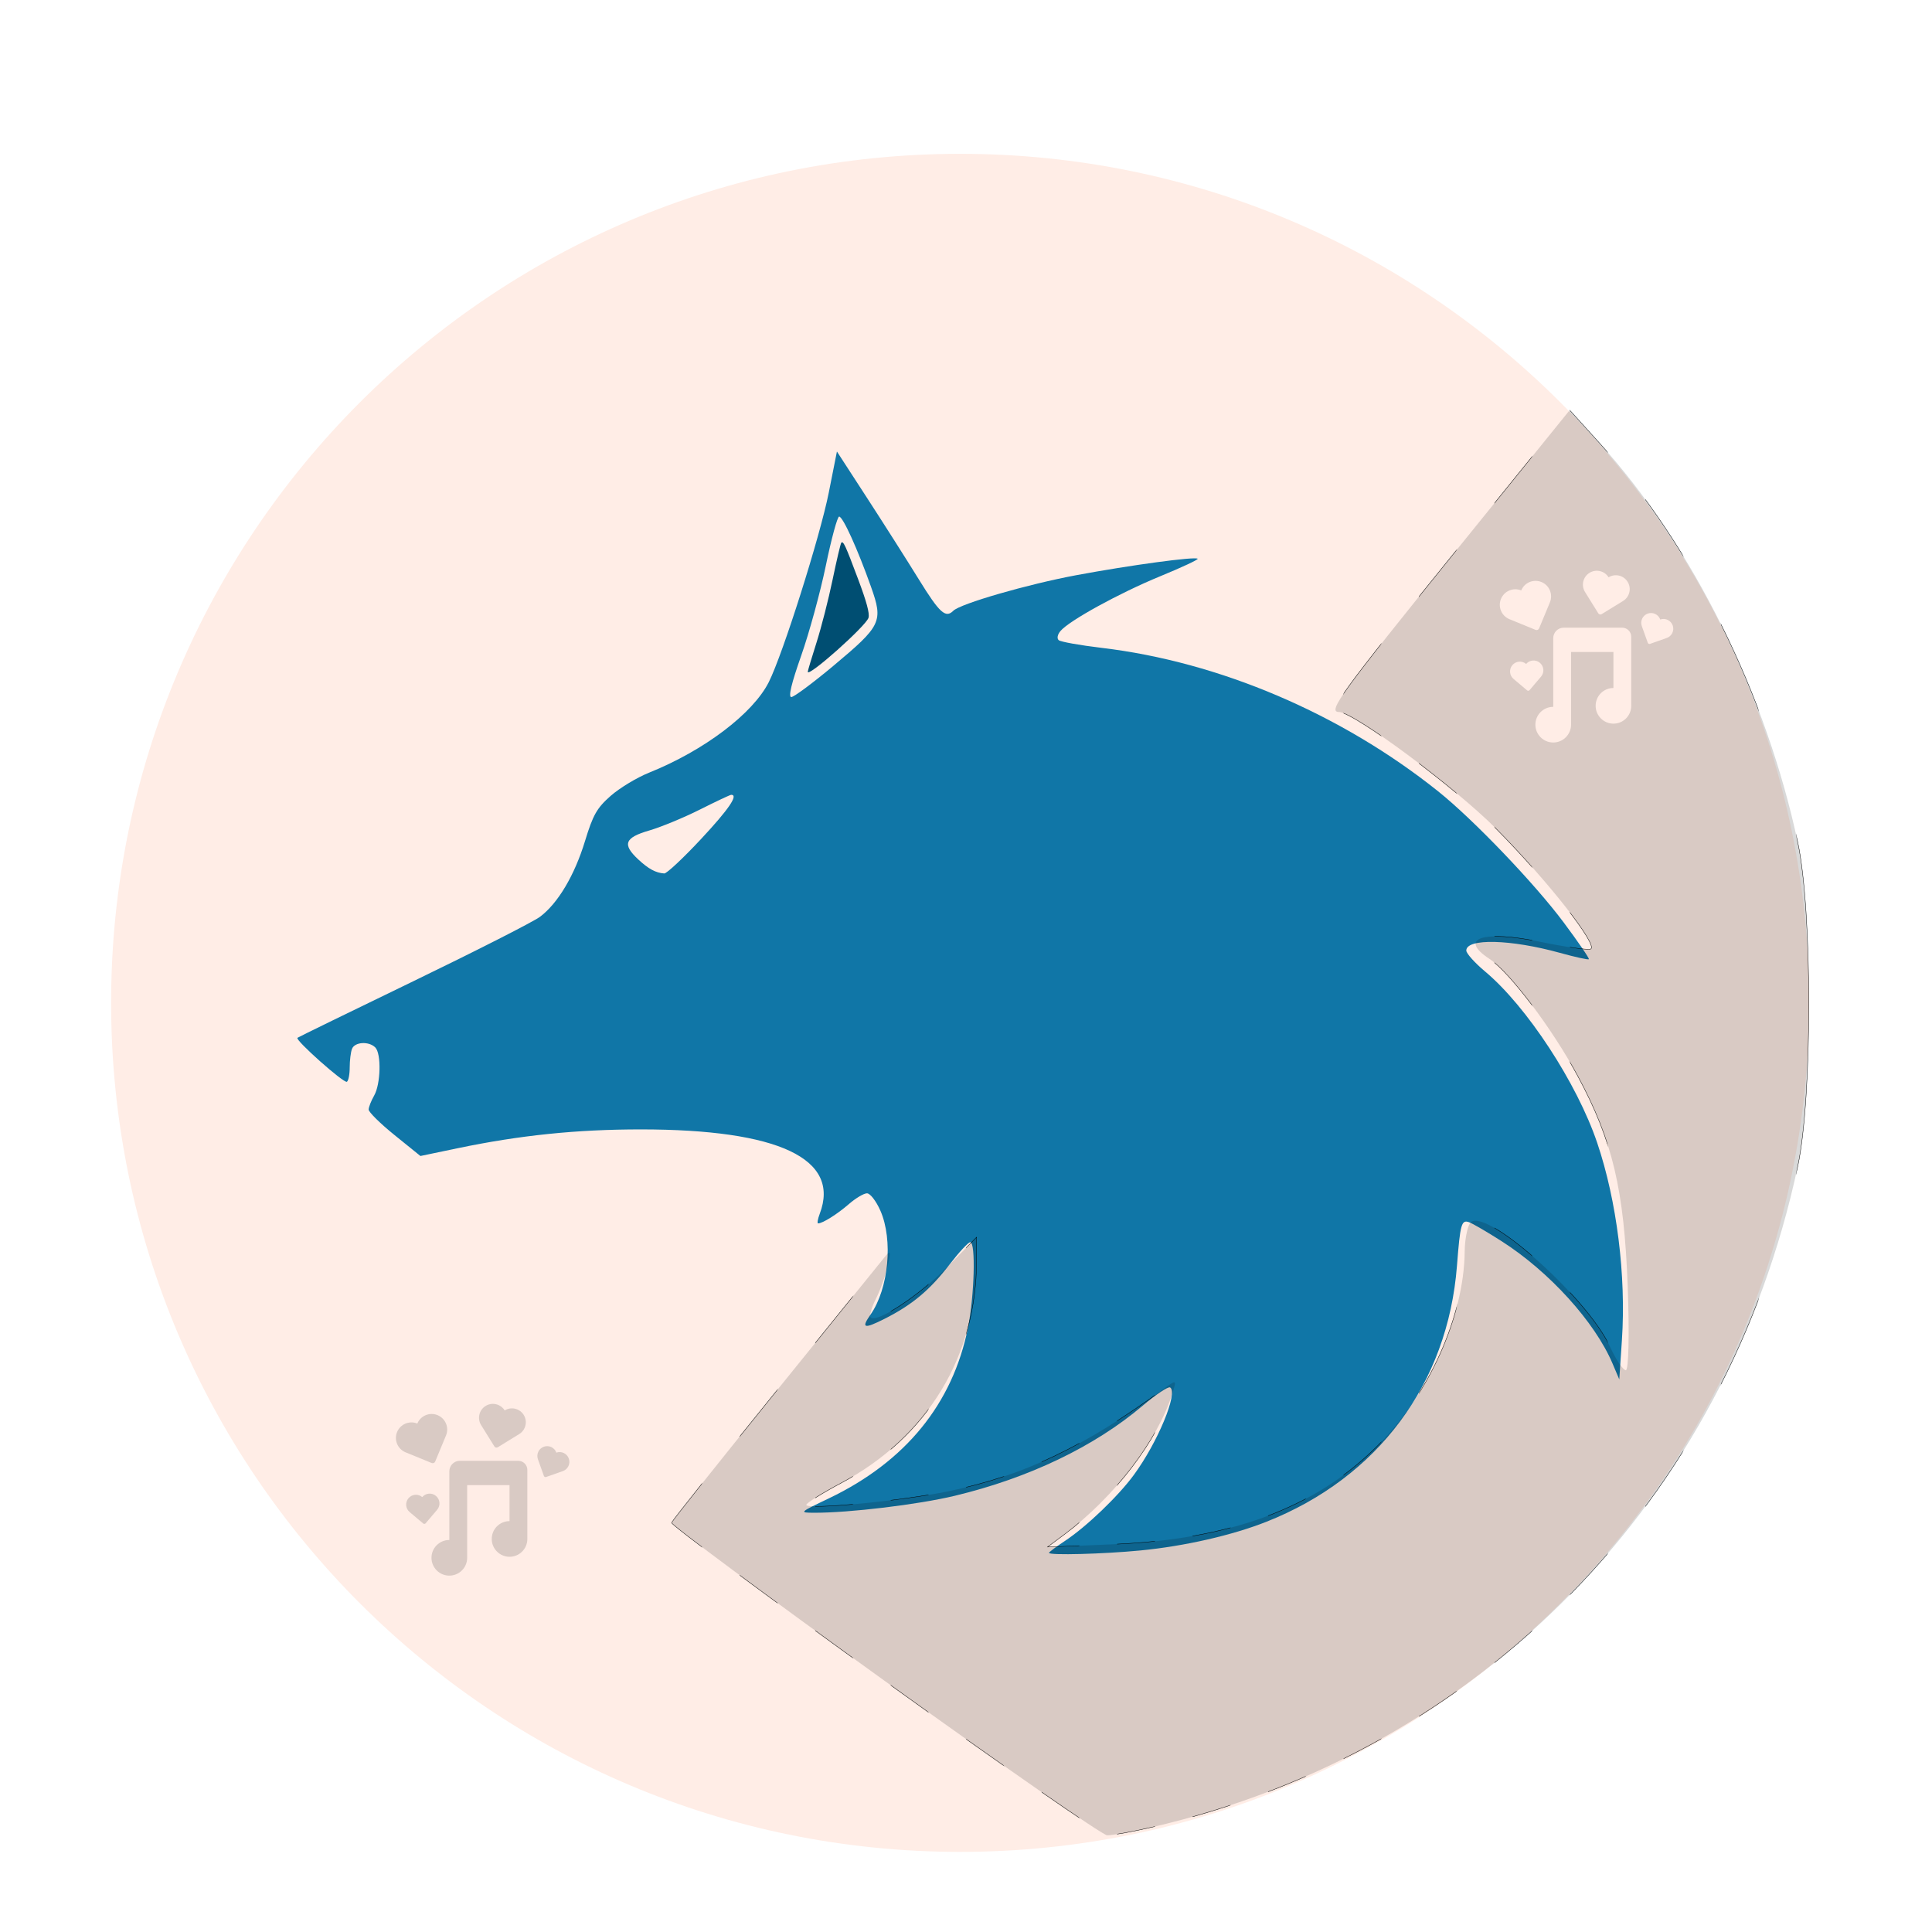
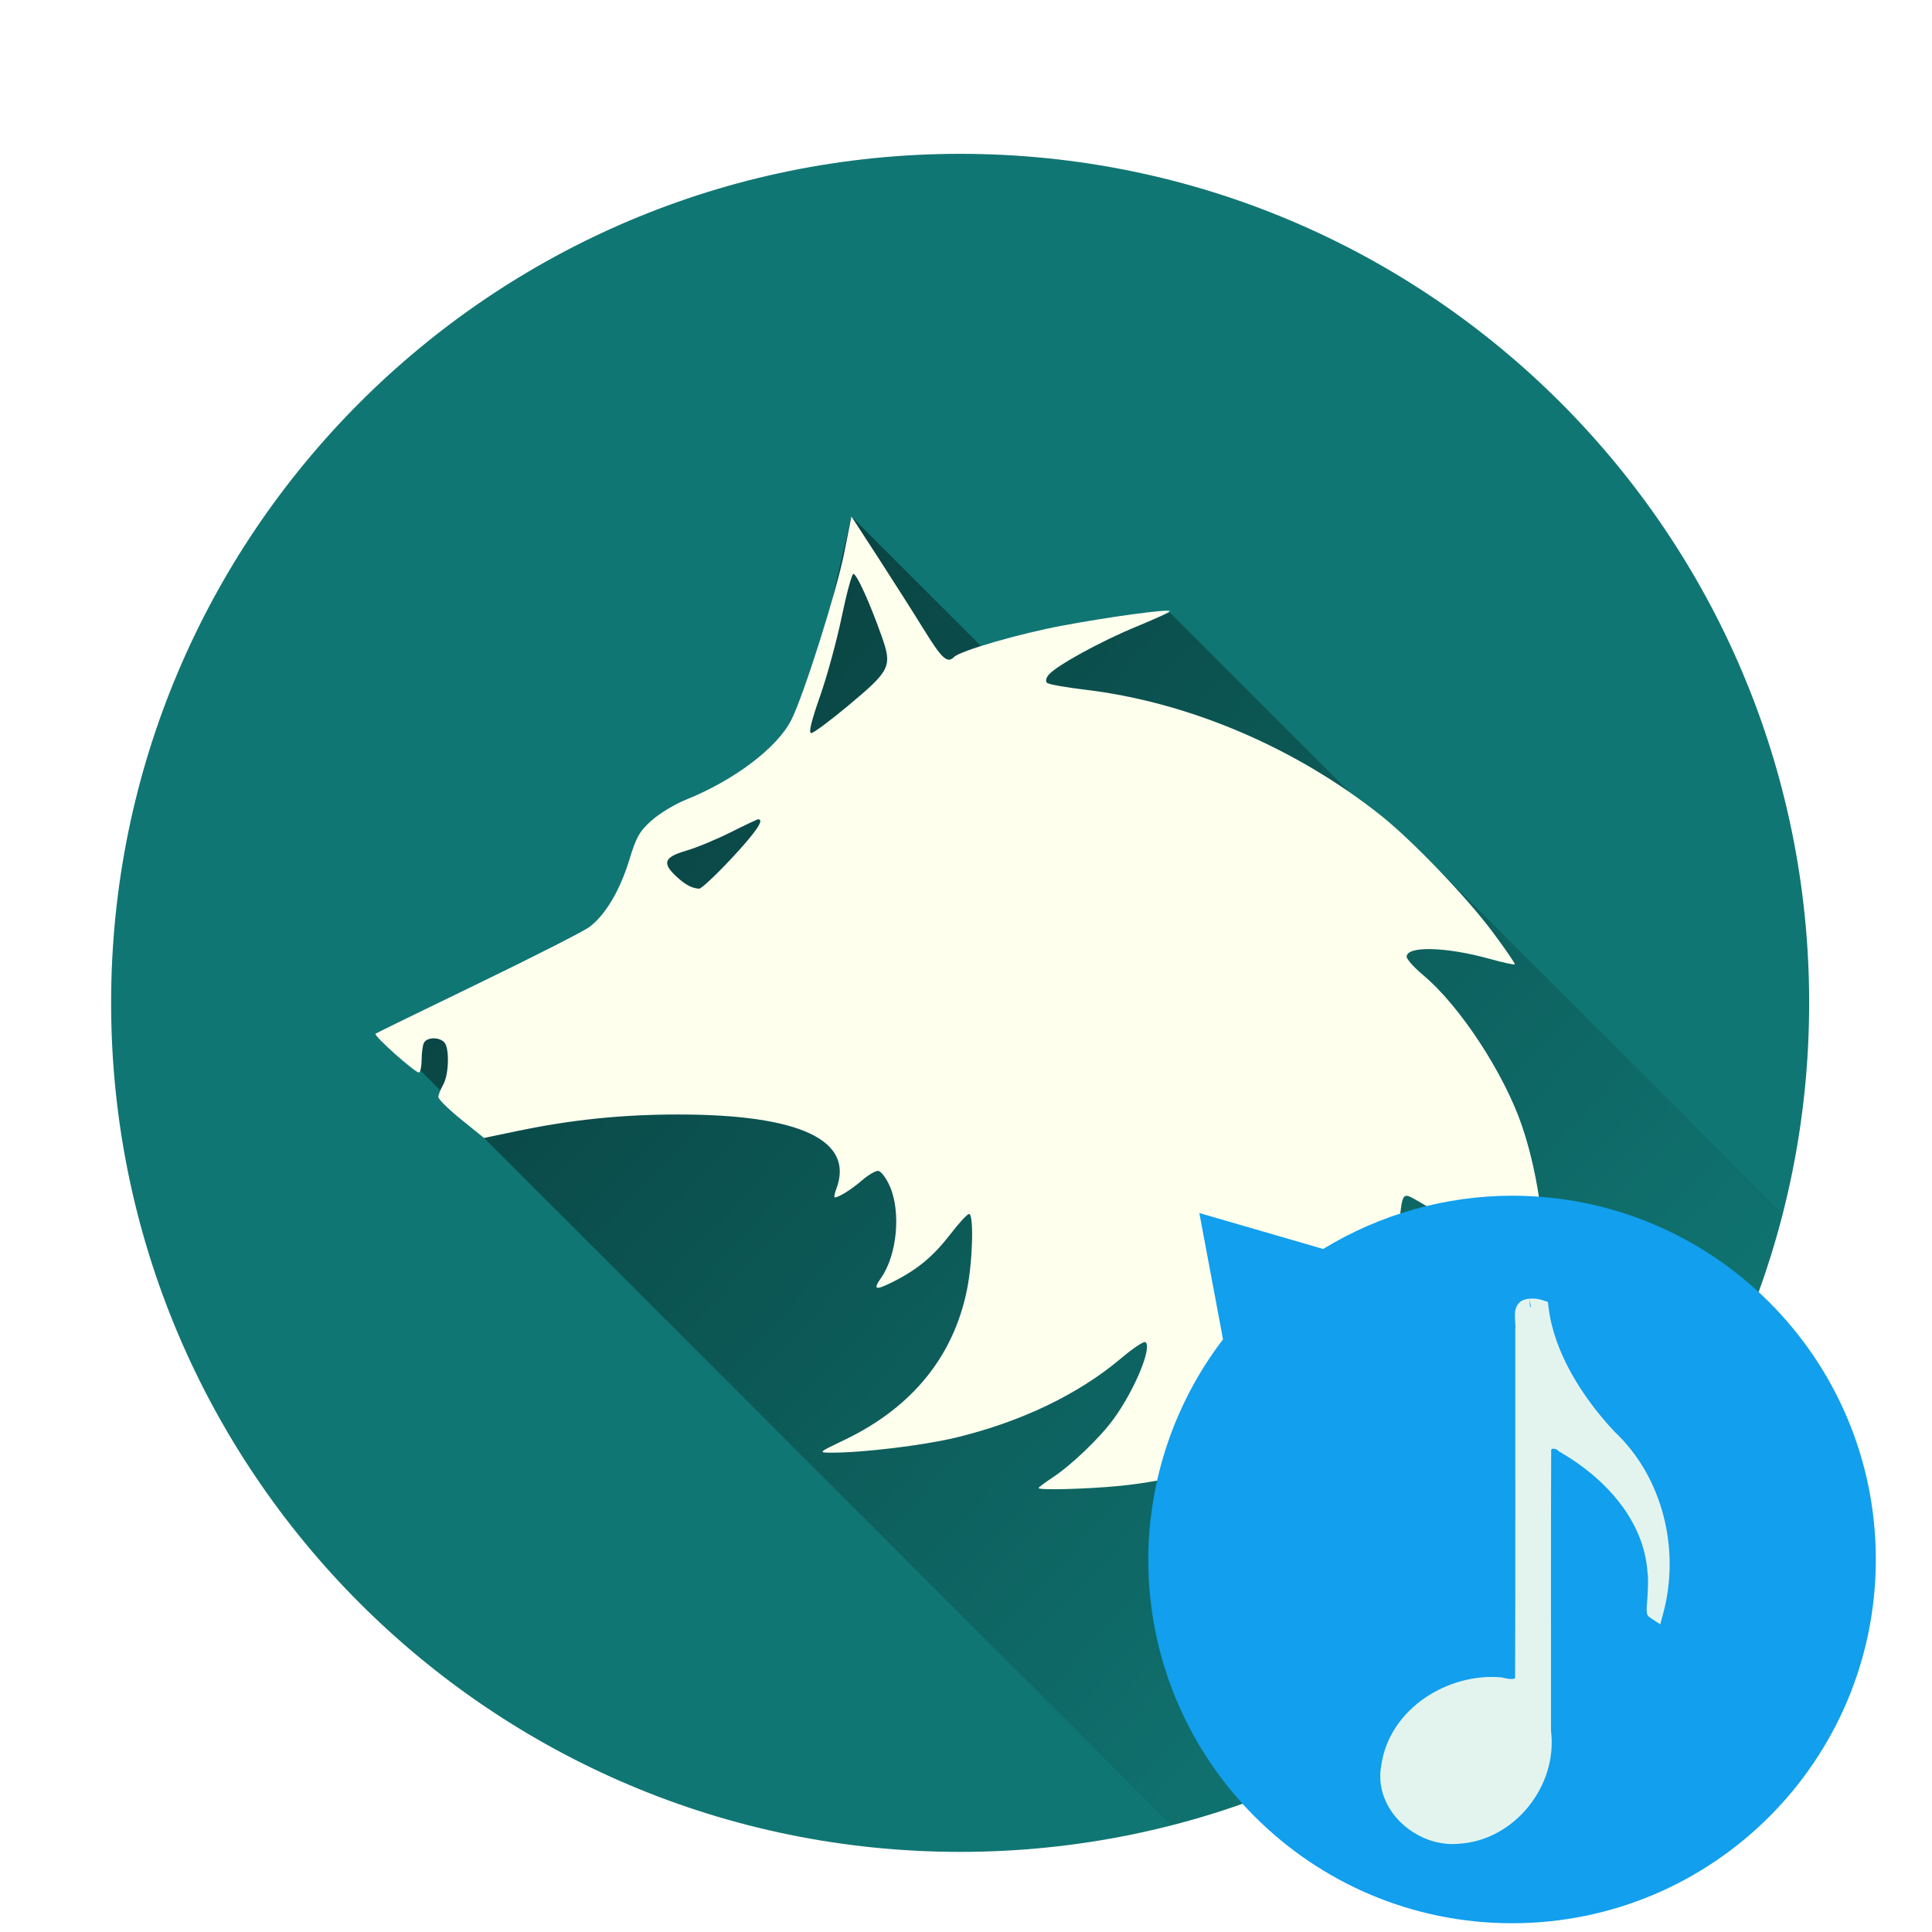
<svg xmlns="http://www.w3.org/2000/svg" xmlns:xlink="http://www.w3.org/1999/xlink" id="svg2" version="1.1" width="512" height="512" viewBox="0 0 512 512">
  <defs id="defs6">
-     <pattern xlink:href="#Strips1_1" id="pattern5888" patternTransform="matrix(10,0,0,10,-323.9549,-424.3748)" />
-     <pattern id="Strips1_1" patternTransform="translate(0,0) scale(10,10)" height="1" width="2" patternUnits="userSpaceOnUse">
-       <rect id="rect5172" height="2" width="1" y="-0.5" x="0" style="fill:black;stroke:none" />
-     </pattern>
+     <linearGradient id="linearGradient890">
+       <stop style="stop-color:#000000;stop-opacity:1;" offset="0" id="stop886" />
+       <stop style="stop-color:#000000;stop-opacity:0;" offset="1" id="stop888" />
+     </linearGradient>
    <clipPath clipPathUnits="userSpaceOnUse" id="clipPath4178">
      <circle r="225" cy="222.68" cx="204.317" id="circle4180" style="opacity:1;fill:#1c5266;fill-opacity:0.191;fill-rule:evenodd;stroke:none;stroke-width:3.334;stroke-linecap:butt;stroke-linejoin:miter;stroke-miterlimit:4;stroke-dasharray:none;stroke-dashoffset:0;stroke-opacity:1" />
    </clipPath>
    <clipPath clipPathUnits="userSpaceOnUse" id="clipPath4178-1">
      <circle r="225" cy="222.68" cx="204.317" id="circle4180-7" style="opacity:1;fill:#1c5266;fill-opacity:0.191;fill-rule:evenodd;stroke:none;stroke-width:3.334;stroke-linecap:butt;stroke-linejoin:miter;stroke-miterlimit:4;stroke-dasharray:none;stroke-dashoffset:0;stroke-opacity:1" />
    </clipPath>
+     <linearGradient xlink:href="#linearGradient890" id="linearGradient892" x1="-172.317" y1="-114.283" x2="411.877" y2="429.406" gradientUnits="userSpaceOnUse" />
+     <clipPath clipPathUnits="userSpaceOnUse" id="clipPath897">
+       <path style="fill:#107673;fill-opacity:1;stroke-width:0.649" d="M 254.447,40.766 A 225,225 0 0 0 29.447,265.766 225,225 0 0 0 254.447,490.766 a 225,225 0 0 0 225,-225 225,225 0 0 0 -225,-225 z" id="path899" />
+     </clipPath>
+     <linearGradient id="linearGradient3866">
+       <stop style="stop-color:#000000;stop-opacity:0.521" offset="0" id="stop3868" />
+       <stop style="stop-color:#2883c3;stop-opacity:0;" offset="1" id="stop3870" />
+     </linearGradient>
+     <linearGradient id="linearGradient3874">
+       <stop style="stop-color:#000d0e;stop-opacity:0.841;" offset="0" id="stop3876" />
+       <stop style="stop-color:#000000;stop-opacity:0;" offset="1" id="stop3878" />
+     </linearGradient>
+     <clipPath clipPathUnits="userSpaceOnUse" id="clipPath4178-3">
+       <circle r="225" cy="222.68" cx="204.317" id="circle4180-6" style="opacity:1;fill:#1c5266;fill-opacity:0.191;fill-rule:evenodd;stroke:none;stroke-width:3.334;stroke-linecap:butt;stroke-linejoin:miter;stroke-miterlimit:4;stroke-dasharray:none;stroke-dashoffset:0;stroke-opacity:1" />
+     </clipPath>
+     <clipPath clipPathUnits="userSpaceOnUse" id="clipPath4178-1-7">
+       <circle r="225" cy="222.68" cx="204.317" id="circle4180-7-5" style="opacity:1;fill:#1c5266;fill-opacity:0.191;fill-rule:evenodd;stroke:none;stroke-width:3.334;stroke-linecap:butt;stroke-linejoin:miter;stroke-miterlimit:4;stroke-dasharray:none;stroke-dashoffset:0;stroke-opacity:1" />
+     </clipPath>
+     <linearGradient id="linearGradient5048-8">
+       <stop offset="0" style="stop-color:#000000;stop-opacity:0" id="stop5050-4" />
+       <stop offset="0.5" style="stop-color:#000000;stop-opacity:1" id="stop5056-7" />
+       <stop offset="1" style="stop-color:#000000;stop-opacity:0" id="stop5052-0-1" />
+     </linearGradient>
+     <linearGradient id="linearGradient4050-7">
+       <stop id="stop4052-6" offset="0" style="stop-color:#ffffff;stop-opacity:0.669;" />
+       <stop id="stop4054-0" offset="1" style="stop-color:#ffffff;stop-opacity:0;" />
+     </linearGradient>
+     <linearGradient gradientUnits="userSpaceOnUse" id="linearGradient4132-3" x1="-5.32" x2="-50.521" gradientTransform="matrix(0,-1,-1,0,0,0)">
+       <stop offset="0" stop-color="#f65454" id="stop29-7" />
+       <stop offset="1" stop-color="#740000" id="stop31-0" />
+     </linearGradient>
+     <linearGradient gradientUnits="userSpaceOnUse" id="linearGradient3298-8-9" x1="-39.333" x2="-1.643" gradientTransform="matrix(0,-1,-1,0,0,0)">
+       <stop offset="0" stop-color="#791235" id="stop24-3" style="stop-color:#5f0e0e;stop-opacity:1;" />
+       <stop offset="1" stop-color="#dd3b27" id="stop26-3" />
+     </linearGradient>
+     <linearGradient id="linearGradient8265-821-176-38-919-66-249-7-7">
+       <stop offset="0" style="stop-color:#ffffff;stop-opacity:1" id="stop2687-1-9" />
+       <stop offset="1" style="stop-color:#ffffff;stop-opacity:0" id="stop2689-5-4" />
+     </linearGradient>
+     <linearGradient id="linearGradient3924">
+       <stop offset="0" style="stop-color:#ffffff;stop-opacity:1;" id="stop3926" />
+       <stop id="stop3928" style="stop-color:#ffffff;stop-opacity:0.235;" offset="0.063" />
+       <stop offset="0.951" style="stop-color:#ffffff;stop-opacity:0.157;" id="stop3930" />
+       <stop offset="1" style="stop-color:#ffffff;stop-opacity:0.392;" id="stop3932" />
+     </linearGradient>
+     <linearGradient id="linearGradient3688-166-749">
+       <stop offset="0" style="stop-color:#181818;stop-opacity:1" id="stop2883" />
+       <stop offset="1" style="stop-color:#181818;stop-opacity:0" id="stop2885" />
+     </linearGradient>
+     <linearGradient id="linearGradient3702-501-757">
+       <stop offset="0" style="stop-color:#181818;stop-opacity:0" id="stop2895" />
+       <stop offset="0.5" style="stop-color:#181818;stop-opacity:1" id="stop2897" />
+       <stop offset="1" style="stop-color:#181818;stop-opacity:0" id="stop2899" />
+     </linearGradient>
+     <linearGradient id="linearGradient3895-9-0-3">
+       <stop offset="0" style="stop-color:#dc6838;stop-opacity:1" id="stop3897-0-5-7" />
+       <stop offset="1" style="stop-color:#ba3d12;stop-opacity:1" id="stop3899-8-7-06" />
+     </linearGradient>
+     <linearGradient y2="1044.377" x2="28.531" y1="994.819" x1="28.531" gradientTransform="translate(12,-100)" gradientUnits="userSpaceOnUse" id="linearGradient4195" xlink:href="#linearGradient3895-9-0-3" />
+     <linearGradient id="linearGradient4067-0-2">
+       <stop id="stop4069-2-9" offset="0" style="stop-color:#ffe452;stop-opacity:1;" />
+       <stop id="stop4071-8-9" offset="1" style="stop-color:#ffeb41;stop-opacity:0;" />
+     </linearGradient>
+     <linearGradient id="linearGradient4644-104-3-3-6-2">
+       <stop id="stop5237-6-5-1-7" style="stop-color:#ff7a35;stop-opacity:1;" offset="0" />
+       <stop id="stop5239-4-6-4-8" style="stop-color:#f0431a;stop-opacity:1;" offset="1" />
+     </linearGradient>
  </defs>
-   <path id="path3350" d="M 254.447,40.766 A 225,225 0 0 0 29.447,265.766 225,225 0 0 0 254.447,490.766 a 225,225 0 0 0 225,-225 225,225 0 0 0 -225,-225 z" style="fill:#ffede6;fill-opacity:1;stroke-width:0.649" />
-   <g id="g4302-0" transform="matrix(0.6946697,0,0,0.6946697,113.1951,452.1883)">
-     <path id="path4292-8" d="m 237.232,-58.539 c 0,-0.29 2.743,-2.341 6.095,-4.56 8.194,-5.422 20.263,-16.978 26.247,-25.129 9.134,-12.443 17.026,-31.463 13.865,-33.417 -0.71,-0.439 -5.416,2.693 -10.457,6.96 -18.452,15.618 -43.397,27.58 -71.683,34.375 -13.932,3.347 -40.379,6.532 -53.706,6.469 -5.71,-0.027 -5.682,-0.053 5.737,-5.523 29.15,-13.963 47.111,-35.998 52.981,-65.001 2.462,-12.161 3.019,-32.69 0.887,-32.69 -0.743,0 -4.282,3.81 -7.866,8.467 -7.552,9.814 -14.293,15.45 -24.847,20.772 -7.868,3.968 -9.004,3.623 -5.333,-1.618 6.917,-9.875 8.677,-28.532 3.744,-39.684 -1.619,-3.66 -3.88,-6.582 -5.094,-6.582 -1.2,0 -4.302,1.842 -6.893,4.092 -4.456,3.871 -10.046,7.382 -11.753,7.382 -0.427,0 -0.146,-1.656 0.623,-3.679 7.988,-21.009 -15.709,-32.177 -68.277,-32.177 -24.475,0 -46.167,2.232 -69.947,7.198 l -14.111,2.947 -9.905,-8.003 c -5.448,-4.402 -9.882,-8.782 -9.854,-9.734 0.028,-0.952 0.973,-3.345 2.101,-5.317 2.51,-4.391 2.783,-16.006 0.43,-18.358 -2.459,-2.459 -7.856,-2.126 -8.882,0.548 -0.479,1.248 -0.871,4.437 -0.871,7.087 0,2.65 -0.484,5.109 -1.076,5.464 -1.137,0.683 -19.852,-15.955 -18.864,-16.771 0.317,-0.262 20.262,-10.002 44.321,-21.643 24.06,-11.642 45.763,-22.685 48.23,-24.541 6.834,-5.141 13.163,-15.792 17.149,-28.86 3.06,-10.032 4.53,-12.621 9.801,-17.261 3.411,-3.002 9.996,-6.982 14.633,-8.844 20.984,-8.425 39.635,-22.533 45.684,-34.558 5.349,-10.634 19.555,-55.521 22.888,-72.323 l 3.103,-15.642 11.548,17.793 c 6.352,9.786 15.234,23.763 19.74,31.06 7.886,12.772 10.167,14.844 13.109,11.906 2.702,-2.698 28.29,-10.102 46.9,-13.572 20.607,-3.842 45.397,-7.2 46.321,-6.276 0.317,0.317 -6.091,3.314 -14.241,6.661 -15.586,6.401 -34.828,16.966 -38.117,20.93 -1.135,1.368 -1.403,2.815 -0.644,3.476 0.716,0.623 8.078,1.939 16.361,2.925 44.941,5.351 91.335,25.128 128.366,54.719 13.416,10.72 36.778,35.119 47.9,50.026 5.559,7.45 9.885,13.768 9.613,14.04 -0.272,0.272 -5.227,-0.818 -11.011,-2.421 -18.775,-5.203 -35.745,-5.625 -35.745,-0.889 0,1.095 3.235,4.699 7.189,8.01 15.903,13.315 35.042,42.57 42.75,65.345 7.48,22.103 11.063,50.676 9.429,75.197 l -1.004,15.06 -2.58,-6.074 c -6.731,-15.846 -24.08,-34.991 -42.228,-46.602 -5.483,-3.508 -11.092,-6.783 -12.465,-7.278 -2.951,-1.064 -3.406,0.559 -4.65,16.575 -3.497,45.026 -30.17,80.866 -72.699,97.683 -13.107,5.183 -31.21,9.306 -48.044,10.943 -14.07,1.368 -34.899,1.917 -34.899,0.919 z M 104.445,-330.804 c 10.633,-11.395 14.411,-16.926 11.562,-16.926 -0.412,0 -5.779,2.529 -11.927,5.62 -6.148,3.091 -14.846,6.687 -19.331,7.99 -9.416,2.737 -10.387,5.285 -4.209,11.042 3.904,3.637 6.678,5.135 9.92,5.354 0.92,0.062 7.213,-5.824 13.984,-13.08 z m 50.462,-66.065 c 18.429,-15.404 19.148,-16.912 14.419,-30.232 -5.119,-14.42 -10.723,-26.763 -12.149,-26.763 -0.664,0 -2.944,8.392 -5.067,18.649 -2.122,10.257 -6.359,25.747 -9.414,34.422 -3.744,10.629 -4.97,15.773 -3.76,15.773 0.988,0 8.175,-5.332 15.971,-11.849 z" style="opacity:1;fill:#1076a7;fill-opacity:1;fill-rule:nonzero;stroke:none;stroke-width:0.1;stroke-linecap:butt;stroke-linejoin:miter;stroke-miterlimit:4;stroke-dasharray:none;stroke-opacity:1" />
-     <path id="path4296-2" d="m 145.212,-394.665 c 0.01,-0.418 1.504,-5.418 3.321,-11.111 1.817,-5.693 4.58,-16.486 6.139,-23.986 1.56,-7.499 3.057,-13.857 3.328,-14.127 0.774,-0.774 1.54,0.886 6.425,13.916 3.235,8.629 4.401,12.938 3.969,14.661 -0.754,3.002 -23.236,23.027 -23.182,20.648 z" style="opacity:1;fill:#004e72;fill-opacity:1;fill-rule:nonzero;stroke:none;stroke-width:0.1;stroke-linecap:butt;stroke-linejoin:miter;stroke-miterlimit:4;stroke-dasharray:none;stroke-opacity:1" />
-     <path id="path4298-1" d="m 83.942,-324.84 c -2.071,-1.871 -3.566,-3.724 -3.322,-4.117 0.243,-0.394 2.042,-0.985 3.998,-1.313 1.955,-0.328 7.16,-2.1 11.567,-3.937 4.406,-1.837 8.647,-3.591 9.425,-3.897 0.778,-0.306 -2.395,3.318 -7.049,8.055 -4.655,4.736 -9.001,8.611 -9.658,8.611 -0.657,0 -2.889,-1.531 -4.96,-3.401 z" style="opacity:1;fill:#000000;fill-opacity:0;fill-rule:nonzero;stroke:none;stroke-width:0.1;stroke-linecap:butt;stroke-linejoin:miter;stroke-miterlimit:4;stroke-dasharray:none;stroke-opacity:1" />
+   <path id="path3350" d="M 254.447,40.766 A 225,225 0 0 0 29.447,265.766 225,225 0 0 0 254.447,490.766 a 225,225 0 0 0 225,-225 225,225 0 0 0 -225,-225 z" style="fill:#107673;fill-opacity:1;stroke-width:0.649" />
+   <path style="fill:url(#linearGradient892);stroke:none;stroke-width:1px;stroke-linecap:butt;stroke-linejoin:miter;stroke-opacity:1;fill-opacity:1" d="M 225.643 136.871 L 211.623 197.25 L 175.438 224.812 L 128.271 301.568 L 367.963 541.26 L 618.84 468.088 L 379.148 228.396 L 368.766 221.053 L 310.111 162.398 L 267.574 178.803 L 225.643 136.871 z M 121.373 270.414 L 108.598 276.223 L 111.502 283.771 L 121.373 293.645 L 121.373 270.414 z " id="path882" clip-path="url(#clipPath897)" />
+   <g id="g4302-0" transform="matrix(0.612817,0,0,0.612817,129.8388,430.2222)" style="fill:#ffffee;fill-opacity:0.881">
+     <path id="path4292-8" d="m 237.232,-58.539 c 0,-0.29 2.743,-2.341 6.095,-4.56 8.194,-5.422 20.263,-16.978 26.247,-25.129 9.134,-12.443 17.026,-31.463 13.865,-33.417 -0.71,-0.439 -5.416,2.693 -10.457,6.96 -18.452,15.618 -43.397,27.58 -71.683,34.375 -13.932,3.347 -40.379,6.532 -53.706,6.469 -5.71,-0.027 -5.682,-0.053 5.737,-5.523 29.15,-13.963 47.111,-35.998 52.981,-65.001 2.462,-12.161 3.019,-32.69 0.887,-32.69 -0.743,0 -4.282,3.81 -7.866,8.467 -7.552,9.814 -14.293,15.45 -24.847,20.772 -7.868,3.968 -9.004,3.623 -5.333,-1.618 6.917,-9.875 8.677,-28.532 3.744,-39.684 -1.619,-3.66 -3.88,-6.582 -5.094,-6.582 -1.2,0 -4.302,1.842 -6.893,4.092 -4.456,3.871 -10.046,7.382 -11.753,7.382 -0.427,0 -0.146,-1.656 0.623,-3.679 7.988,-21.009 -15.709,-32.177 -68.277,-32.177 -24.475,0 -46.167,2.232 -69.947,7.198 l -14.111,2.947 -9.905,-8.003 c -5.448,-4.402 -9.882,-8.782 -9.854,-9.734 0.028,-0.952 0.973,-3.345 2.101,-5.317 2.51,-4.391 2.783,-16.006 0.43,-18.358 -2.459,-2.459 -7.856,-2.126 -8.882,0.548 -0.479,1.248 -0.871,4.437 -0.871,7.087 0,2.65 -0.484,5.109 -1.076,5.464 -1.137,0.683 -19.852,-15.955 -18.864,-16.771 0.317,-0.262 20.262,-10.002 44.321,-21.643 24.06,-11.642 45.763,-22.685 48.23,-24.541 6.834,-5.141 13.163,-15.792 17.149,-28.86 3.06,-10.032 4.53,-12.621 9.801,-17.261 3.411,-3.002 9.996,-6.982 14.633,-8.844 20.984,-8.425 39.635,-22.533 45.684,-34.558 5.349,-10.634 19.555,-55.521 22.888,-72.323 l 3.103,-15.642 11.548,17.793 c 6.352,9.786 15.234,23.763 19.74,31.06 7.886,12.772 10.167,14.844 13.109,11.906 2.702,-2.698 28.29,-10.102 46.9,-13.572 20.607,-3.842 45.397,-7.2 46.321,-6.276 0.317,0.317 -6.091,3.314 -14.241,6.661 -15.586,6.401 -34.828,16.966 -38.117,20.93 -1.135,1.368 -1.403,2.815 -0.644,3.476 0.716,0.623 8.078,1.939 16.361,2.925 44.941,5.351 91.335,25.128 128.366,54.719 13.416,10.72 36.778,35.119 47.9,50.026 5.559,7.45 9.885,13.768 9.613,14.04 -0.272,0.272 -5.227,-0.818 -11.011,-2.421 -18.775,-5.203 -35.745,-5.625 -35.745,-0.889 0,1.095 3.235,4.699 7.189,8.01 15.903,13.315 35.042,42.57 42.75,65.345 7.48,22.103 11.063,50.676 9.429,75.197 l -1.004,15.06 -2.58,-6.074 c -6.731,-15.846 -24.08,-34.991 -42.228,-46.602 -5.483,-3.508 -11.092,-6.783 -12.465,-7.278 -2.951,-1.064 -3.406,0.559 -4.65,16.575 -3.497,45.026 -30.17,80.866 -72.699,97.683 -13.107,5.183 -31.21,9.306 -48.044,10.943 -14.07,1.368 -34.899,1.917 -34.899,0.919 z M 104.445,-330.804 c 10.633,-11.395 14.411,-16.926 11.562,-16.926 -0.412,0 -5.779,2.529 -11.927,5.62 -6.148,3.091 -14.846,6.687 -19.331,7.99 -9.416,2.737 -10.387,5.285 -4.209,11.042 3.904,3.637 6.678,5.135 9.92,5.354 0.92,0.062 7.213,-5.824 13.984,-13.08 z m 50.462,-66.065 c 18.429,-15.404 19.148,-16.912 14.419,-30.232 -5.119,-14.42 -10.723,-26.763 -12.149,-26.763 -0.664,0 -2.944,8.392 -5.067,18.649 -2.122,10.257 -6.359,25.747 -9.414,34.422 -3.744,10.629 -4.97,15.773 -3.76,15.773 0.988,0 8.175,-5.332 15.971,-11.849 z" style="opacity:1;fill:#ffffee;fill-opacity:1;fill-rule:nonzero;stroke:none;stroke-width:0.1;stroke-linecap:butt;stroke-linejoin:miter;stroke-miterlimit:4;stroke-dasharray:none;stroke-opacity:1" />
  </g>
  <path style="opacity:1;fill:none;fill-opacity:0.149;fill-rule:nonzero;stroke:none;stroke-width:0.1;stroke-linecap:butt;stroke-linejoin:miter;stroke-miterlimit:4;stroke-dasharray:none;stroke-opacity:1" d="" id="path4449" />
-   <path style="opacity:1;fill:#000000;fill-opacity:0.149;fill-rule:nonzero;stroke:url(#pattern5888);stroke-width:0.1;stroke-linecap:butt;stroke-linejoin:miter;stroke-miterlimit:4;stroke-dasharray:none;stroke-opacity:1" d="m 234.382,445.404 c -31.218,-22.481 -56.601,-41.326 -56.406,-41.878 0.194,-0.552 12.537,-16.056 27.428,-34.454 14.891,-18.397 27.932,-34.529 28.978,-35.848 1.608,-2.027 1.75,-1.699 0.917,2.114 -0.542,2.482 -1.956,6.437 -3.142,8.789 -1.186,2.352 -1.833,4.599 -1.439,4.993 1.615,1.615 12.795,-5.706 20.187,-13.221 l 7.897,-8.027 0,6.16 c 0,25.349 -13.029,46.805 -35.784,58.928 -5.138,2.737 -9.341,5.369 -9.341,5.848 0,1.375 25.137,-1.025 37.588,-3.588 19.942,-4.105 35.936,-11.699 57.001,-27.066 3.548,-2.588 3.574,-2.577 2.438,1.086 -3.865,12.454 -15.41,27.544 -28.587,37.368 l -4.513,3.364 17.298,-0.714 c 31.023,-1.28 53.443,-9.554 69.831,-25.77 13.853,-13.708 23.279,-34.595 23.428,-51.911 0.025,-2.896 0.65,-6.221 1.39,-7.389 3.208,-5.069 30.994,19.441 37.142,32.763 1.557,3.375 3.431,6.154 4.164,6.175 0.752,0.022 0.973,-9.633 0.507,-22.148 -0.961,-25.807 -4.003,-38.636 -13.233,-55.807 -6.735,-12.529 -18.042,-27.54 -23.379,-31.037 -8.441,-5.531 -1.846,-7.701 13.666,-4.497 6.363,1.314 12.254,2.162 13.09,1.883 2.278,-0.759 -11.235,-17.996 -24.979,-31.862 -10.943,-11.039 -37.795,-30.977 -41.719,-30.977 -3.091,0 0.626,-5.123 30.686,-42.289 l 30.492,-37.699 7.945,8.782 c 24.623,27.219 44.131,66.53 52.504,105.802 3.88,18.196 3.88,67.542 0,85.738 -18.821,88.271 -83.91,154.947 -171.006,175.177 -5.377,1.249 -10.792,2.229 -12.033,2.179 -1.241,-0.051 -27.798,-18.485 -59.016,-40.967 z" id="path4451" />
-   <g id="g6334" transform="translate(104.9211,371.8132)" style="fill:#d9cac4;fill-opacity:1">
-     <g id="g6284" style="fill:#d9cac4;fill-opacity:1">
-       <g id="g6286" style="fill:#d9cac4;fill-opacity:1">
-         <path id="path6288" d="m 26.1,11.514 c 0.188,0.304 0.586,0.397 0.892,0.211 C 28.501,10.797 32.597,8.279 32.68,8.227 34.409,7.16 34.944,4.891 33.875,3.164 32.81,1.438 30.552,0.905 28.826,1.962 27.755,0.244 25.497,-0.286 23.77,0.778 c -1.727,1.068 -2.262,3.334 -1.196,5.063 0.053,0.083 2.591,4.168 3.526,5.673 z" style="fill:#d9cac4;fill-opacity:1" />
-         <path id="path6290" d="M 10.416,15.5 C 11.176,13.668 13.239,8.694 13.279,8.593 14.145,6.49 13.143,4.083 11.04,3.217 8.942,2.353 6.544,3.351 5.673,5.441 3.573,4.587 1.177,5.588 0.311,7.686 c -0.865,2.102 0.137,4.509 2.239,5.376 0.102,0.041 5.085,2.08 6.92,2.832 0.37,0.152 0.793,-0.024 0.946,-0.394 z" style="fill:#d9cac4;fill-opacity:1" />
-         <path id="path6292" d="m 10.627,24.63 c -1.092,-0.926 -2.723,-0.791 -3.649,0.295 -1.094,-0.919 -2.725,-0.78 -3.649,0.31 -0.925,1.095 -0.791,2.73 0.303,3.657 0.053,0.045 2.647,2.23 3.602,3.036 0.193,0.162 0.48,0.139 0.644,-0.054 0.81,-0.951 3.009,-3.535 3.053,-3.589 0.923,-1.093 0.789,-2.729 -0.304,-3.655 z" style="fill:#d9cac4;fill-opacity:1" />
-         <path id="path6294" d="m 45.822,14.728 c -0.479,-1.35 -1.956,-2.053 -3.304,-1.58 -0.482,-1.345 -1.961,-2.045 -3.31,-1.568 -1.35,0.481 -2.056,1.964 -1.577,3.313 0.023,0.065 1.167,3.26 1.587,4.438 0.085,0.237 0.346,0.36 0.583,0.276 1.178,-0.415 4.378,-1.543 4.443,-1.567 1.352,-0.479 2.059,-1.963 1.578,-3.312 z" style="fill:#d9cac4;fill-opacity:1" />
-         <path id="path6296" d="m 14.16,18.094 0,0.714 0,2.915 0,14.573 c -2.653,0 -4.795,2.178 -4.733,4.837 0.058,2.507 2.101,4.55 4.607,4.61 2.664,0.065 4.847,-2.073 4.847,-4.723 l 0,-19.266 11.228,0 0,9.546 c -2.656,0 -4.778,2.183 -4.711,4.848 0.062,2.502 2.101,4.543 4.604,4.6 2.661,0.062 4.828,-2.076 4.828,-4.723 l 0,-18.297 c 0,-1.335 -1.082,-2.416 -2.417,-2.416 l -15.47,0 c -1.537,0 -2.783,1.246 -2.783,2.782 z" style="fill:#d9cac4;fill-opacity:1" />
-       </g>
-     </g>
-     <g id="g6298" style="fill:#d9cac4;fill-opacity:1" />
-     <g id="g6300" style="fill:#d9cac4;fill-opacity:1" />
-     <g id="g6302" style="fill:#d9cac4;fill-opacity:1" />
-     <g id="g6304" style="fill:#d9cac4;fill-opacity:1" />
-     <g id="g6306" style="fill:#d9cac4;fill-opacity:1" />
-     <g id="g6308" style="fill:#d9cac4;fill-opacity:1" />
-     <g id="g6310" style="fill:#d9cac4;fill-opacity:1" />
-     <g id="g6312" style="fill:#d9cac4;fill-opacity:1" />
-     <g id="g6314" style="fill:#d9cac4;fill-opacity:1" />
-     <g id="g6316" style="fill:#d9cac4;fill-opacity:1" />
-     <g id="g6318" style="fill:#d9cac4;fill-opacity:1" />
-     <g id="g6320" style="fill:#d9cac4;fill-opacity:1" />
-     <g id="g6322" style="fill:#d9cac4;fill-opacity:1" />
-     <g id="g6324" style="fill:#d9cac4;fill-opacity:1" />
-     <g id="g6326" style="fill:#d9cac4;fill-opacity:1" />
-   </g>
-   <g id="g6334-9" transform="translate(397.4651,151.0258)" style="fill:#ffede6;fill-opacity:1">
-     <g id="g6284-6" style="fill:#ffede6;fill-opacity:1">
-       <g id="g6286-6" style="fill:#ffede6;fill-opacity:1">
-         <path id="path6288-6" d="m 26.1,11.514 c 0.188,0.304 0.586,0.397 0.892,0.211 C 28.501,10.797 32.597,8.279 32.68,8.227 34.409,7.16 34.944,4.891 33.875,3.164 32.81,1.438 30.552,0.905 28.826,1.962 27.755,0.244 25.497,-0.286 23.77,0.778 c -1.727,1.068 -2.262,3.334 -1.196,5.063 0.053,0.083 2.591,4.168 3.526,5.673 z" style="fill:#ffede6;fill-opacity:1" />
-         <path id="path6290-2" d="M 10.416,15.5 C 11.176,13.668 13.239,8.694 13.279,8.593 14.145,6.49 13.143,4.083 11.04,3.217 8.942,2.353 6.544,3.351 5.673,5.441 3.573,4.587 1.177,5.588 0.311,7.686 c -0.865,2.102 0.137,4.509 2.239,5.376 0.102,0.041 5.085,2.08 6.92,2.832 0.37,0.152 0.793,-0.024 0.946,-0.394 z" style="fill:#ffede6;fill-opacity:1" />
-         <path id="path6292-5" d="m 10.627,24.63 c -1.092,-0.926 -2.723,-0.791 -3.649,0.295 -1.094,-0.919 -2.725,-0.78 -3.649,0.31 -0.925,1.095 -0.791,2.73 0.303,3.657 0.053,0.045 2.647,2.23 3.602,3.036 0.193,0.162 0.48,0.139 0.644,-0.054 0.81,-0.951 3.009,-3.535 3.053,-3.589 0.923,-1.093 0.789,-2.729 -0.304,-3.655 z" style="fill:#ffede6;fill-opacity:1" />
-         <path id="path6294-1" d="m 45.822,14.728 c -0.479,-1.35 -1.956,-2.053 -3.304,-1.58 -0.482,-1.345 -1.961,-2.045 -3.31,-1.568 -1.35,0.481 -2.056,1.964 -1.577,3.313 0.023,0.065 1.167,3.26 1.587,4.438 0.085,0.237 0.346,0.36 0.583,0.276 1.178,-0.415 4.378,-1.543 4.443,-1.567 1.352,-0.479 2.059,-1.963 1.578,-3.312 z" style="fill:#ffede6;fill-opacity:1" />
-         <path id="path6296-6" d="m 14.16,18.094 0,0.714 0,2.915 0,14.573 c -2.653,0 -4.795,2.178 -4.733,4.837 0.058,2.507 2.101,4.55 4.607,4.61 2.664,0.065 4.847,-2.073 4.847,-4.723 l 0,-19.266 11.228,0 0,9.546 c -2.656,0 -4.778,2.183 -4.711,4.848 0.062,2.502 2.101,4.543 4.604,4.6 2.661,0.062 4.828,-2.076 4.828,-4.723 l 0,-18.297 c 0,-1.335 -1.082,-2.416 -2.417,-2.416 l -15.47,0 c -1.537,0 -2.783,1.246 -2.783,2.782 z" style="fill:#ffede6;fill-opacity:1" />
-       </g>
-     </g>
-     <g id="g6298-3" style="fill:#ffede6;fill-opacity:1" />
-     <g id="g6300-7" style="fill:#ffede6;fill-opacity:1" />
-     <g id="g6302-5" style="fill:#ffede6;fill-opacity:1" />
-     <g id="g6304-9" style="fill:#ffede6;fill-opacity:1" />
-     <g id="g6306-2" style="fill:#ffede6;fill-opacity:1" />
-     <g id="g6308-1" style="fill:#ffede6;fill-opacity:1" />
-     <g id="g6310-4" style="fill:#ffede6;fill-opacity:1" />
-     <g id="g6312-1" style="fill:#ffede6;fill-opacity:1" />
-     <g id="g6314-4" style="fill:#ffede6;fill-opacity:1" />
-     <g id="g6316-6" style="fill:#ffede6;fill-opacity:1" />
-     <g id="g6318-2" style="fill:#ffede6;fill-opacity:1" />
-     <g id="g6320-9" style="fill:#ffede6;fill-opacity:1" />
-     <g id="g6322-3" style="fill:#ffede6;fill-opacity:1" />
-     <g id="g6324-7" style="fill:#ffede6;fill-opacity:1" />
-     <g id="g6326-6" style="fill:#ffede6;fill-opacity:1" />
-   </g>
+   <path style="fill:#119fee;fill-opacity:1;stroke:none" d="M 400.707 316.873 A 96.402 96.402 0 0 0 350.652 330.99 L 317.836 321.463 L 324.113 354.936 A 96.402 96.402 0 0 0 304.305 413.275 A 96.402 96.402 0 0 0 400.707 509.678 A 96.402 96.402 0 0 0 497.109 413.275 A 96.402 96.402 0 0 0 400.707 316.873 z " id="path901" />
+   <path style="color:#000000;display:inline;overflow:visible;visibility:visible;fill:#ffffee;fill-opacity:0.882;fill-rule:nonzero;stroke:none;stroke-width:4.46;stroke-linecap:butt;stroke-linejoin:miter;stroke-miterlimit:4;stroke-dasharray:none;stroke-dashoffset:0;stroke-opacity:1;marker:none;enable-background:accumulate" d="m 406.157,344.119 c -0.066,-0.006 -0.135,0.024 -0.201,0.019 -0.107,0.007 -0.185,-0.026 -0.297,-0.012 l 0.008,0.039 c -1.177,-0.006 -2.413,0.308 -3.189,1.201 -0.885,1.017 -0.985,2.132 -1.004,3.004 -0.037,1.743 0.186,3.364 0.145,3.551 l -0.053,0.236 v 0.242 c -0.036,30.743 0.069,61.485 -0.053,92.205 -0.025,0.07 -0.053,0.172 -0.068,0.184 -0.023,0.019 -0.152,0.099 -0.467,0.141 -0.629,0.084 -1.82,-0.095 -2.74,-0.344 l -0.189,-0.051 -0.195,-0.018 c -14.182,-1.255 -29.724,8.366 -31.814,23.375 -1.108,5.953 1.383,11.504 5.402,15.285 4.018,3.78 9.604,5.987 15.193,5.436 14.724,-0.873 26.248,-15.365 24.396,-29.949 0.031,-24.793 -0.061,-49.581 0.047,-74.35 0.063,-0.361 0.066,-0.328 0.455,-0.383 0.414,-0.058 1.072,0.159 1.33,0.436 l 0.229,0.246 0.291,0.166 c 11.872,6.817 22.31,18.075 23.221,31.926 l 0.008,0.129 0.023,0.125 c 0.169,0.924 0.132,3.523 -0.008,5.684 -0.07,1.08 -0.149,2.083 -0.201,2.855 -0.026,0.386 -0.046,0.707 -0.053,1 -0.003,0.146 -0.006,0.278 0.01,0.479 0.008,0.1 0.014,0.211 0.068,0.432 0.054,0.221 -0.066,0.691 0.955,1.363 l 2.58,1.701 0.801,-2.986 c 4.504,-16.81 -0.065,-35.986 -12.912,-48.07 l -0.01,-0.01 c -8.596,-9.157 -16.076,-21.098 -17.486,-32.969 l -0.17,-1.422 -1.363,-0.438 c -0.628,-0.202 -1.564,-0.46 -2.684,-0.432 z m -0.896,0.113 0.467,2.102 c -0.083,-0.004 -0.165,-0.007 -0.242,-0.006 z m 35.76,71.926 0.031,0.254 c -0.004,-0.058 -0.021,-0.112 -0.025,-0.17 -0.005,-0.026 -8.6e-4,-0.058 -0.006,-0.084 z" id="path7249-8-0-9-7-3" />
</svg>
